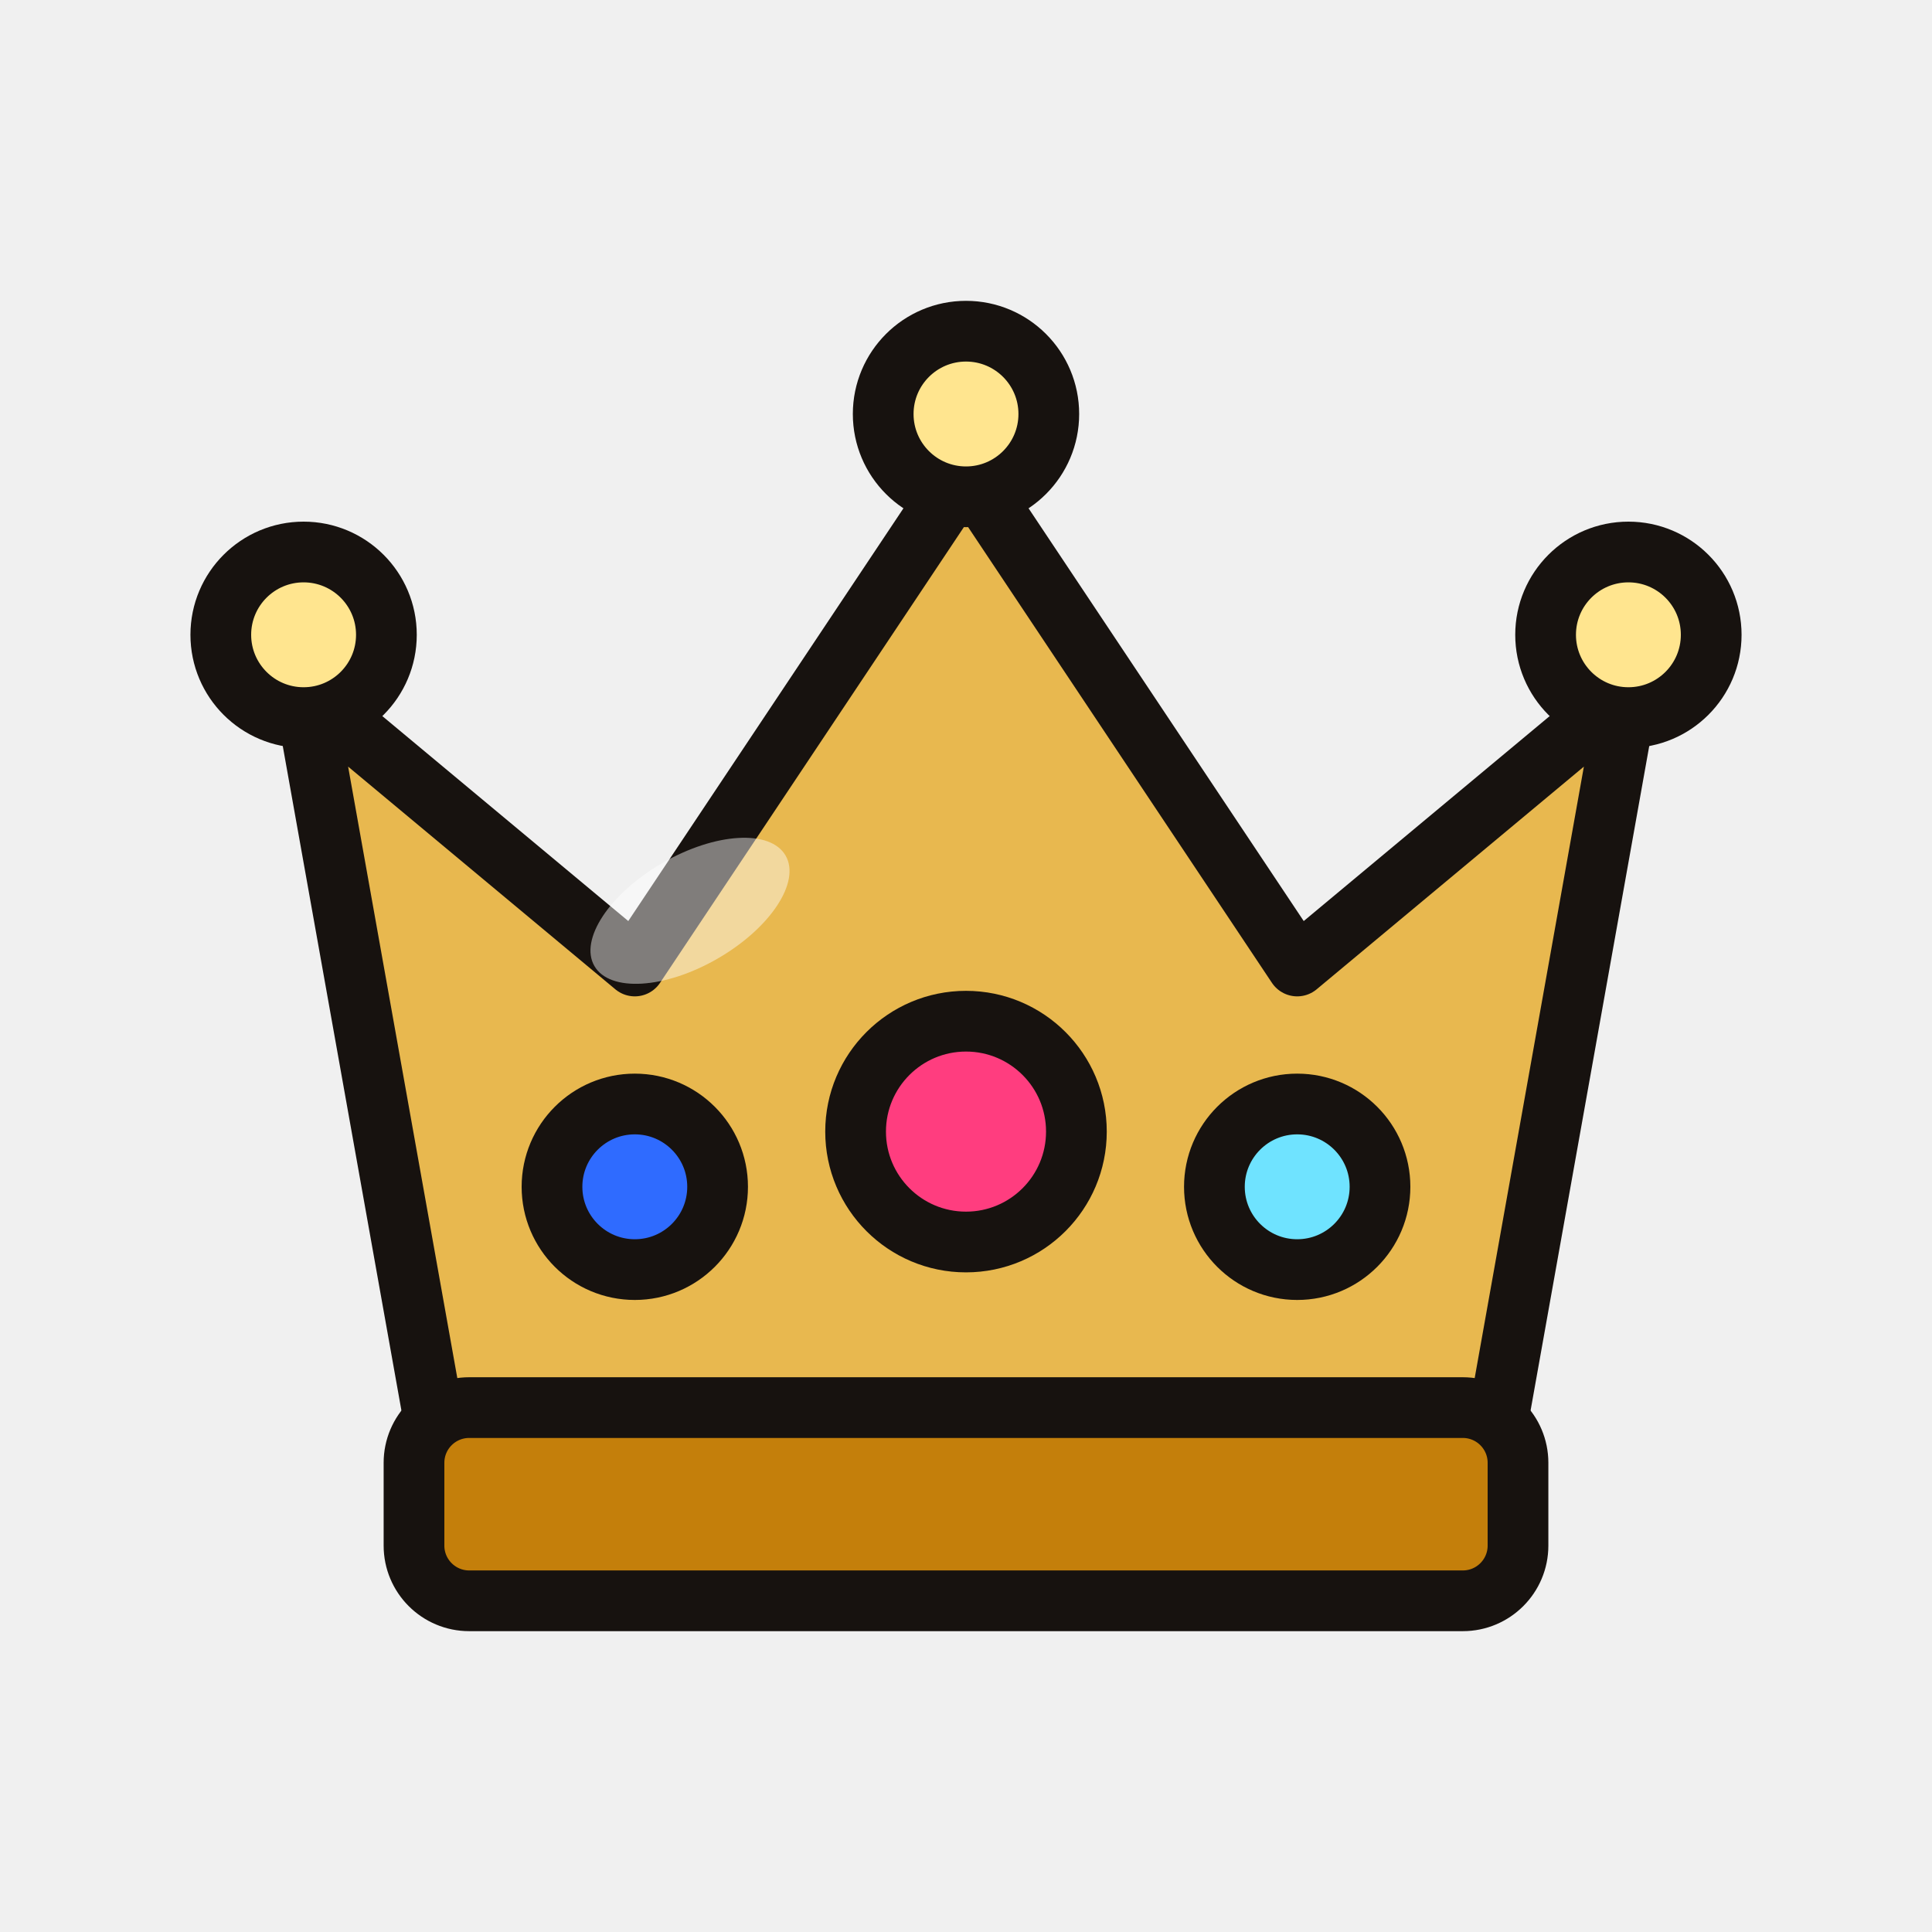
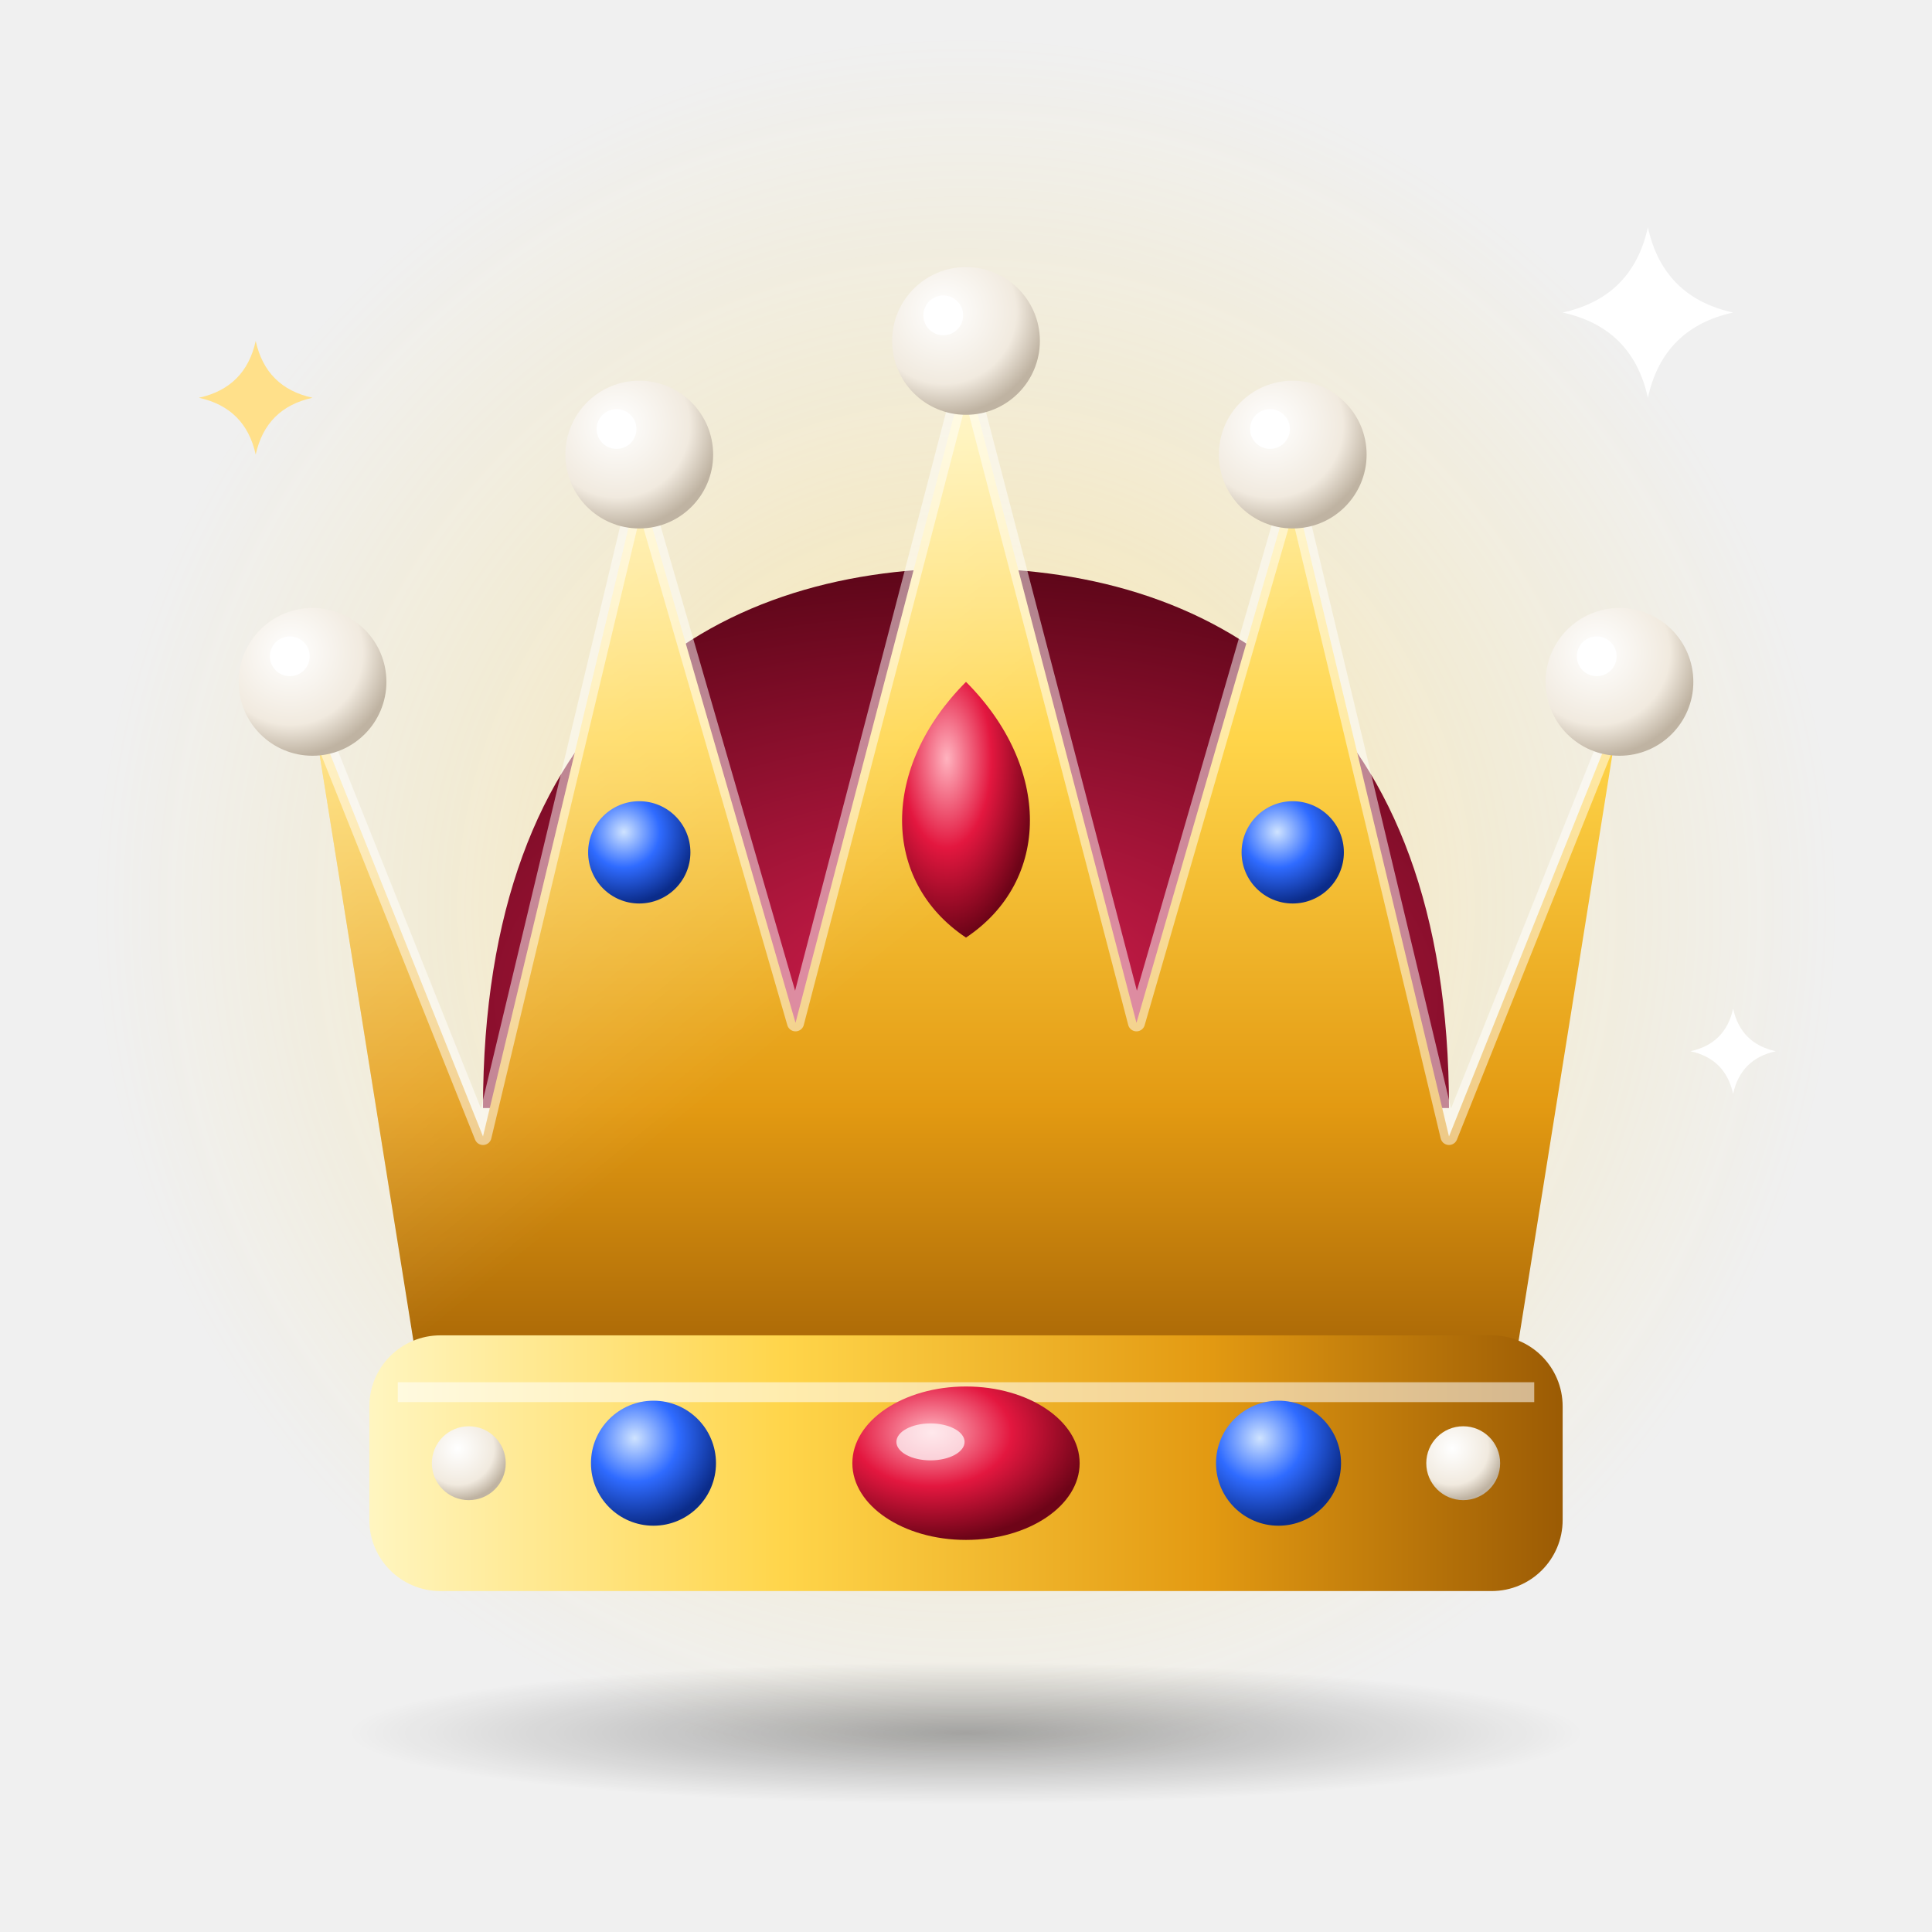
- <svg xmlns="http://www.w3.org/2000/svg" viewBox="-3 -3 70 70">
-   <path d="M8 22l12 10 12-18 12 18 12-10-5 28H13z" fill="#E8B84F" stroke="#17120F" stroke-width="2.2" stroke-linejoin="round" />
-   <rect x="12" y="48" width="40" height="7" rx="2" fill="#C47F0B" stroke="#17120F" stroke-width="2.2" stroke-linejoin="round" />
-   <circle cx="32" cy="38" r="4" fill="#FF3D7F" stroke="#17120F" stroke-width="2.2" stroke-linejoin="round" />
-   <circle cx="20" cy="40" r="3" fill="#2F6BFF" stroke="#17120F" stroke-width="2.2" stroke-linejoin="round" />
-   <circle cx="44" cy="40" r="3" fill="#6FE3FF" stroke="#17120F" stroke-width="2.2" stroke-linejoin="round" />
-   <circle cx="8" cy="20" r="3" fill="#FFE58F" stroke="#17120F" stroke-width="2.2" stroke-linejoin="round" />
-   <circle cx="32" cy="12" r="3" fill="#FFE58F" stroke="#17120F" stroke-width="2.2" stroke-linejoin="round" />
-   <circle cx="56" cy="20" r="3" fill="#FFE58F" stroke="#17120F" stroke-width="2.2" stroke-linejoin="round" />
-   <ellipse cx="22" cy="30" rx="4" ry="2" fill="#fff" opacity=".45" transform="rotate(-30 22 30)" />
+ <svg xmlns="http://www.w3.org/2000/svg" viewBox="-4 -4 136 136">
+   <defs>
+     <radialGradient id="cr_hal" cx="0.5" cy="0.5" r="0.5" fx="0.5" fy="0.5">
+       <stop offset="0" stop-color="#FFD54A" stop-opacity="0.45" />
+       <stop offset="0.6" stop-color="#FFD54A" stop-opacity="0.158" />
+       <stop offset="1" stop-color="#FFD54A" stop-opacity="0" />
+     </radialGradient>
+   </defs>
+   <circle cx="64" cy="60" r="62" fill="url(#cr_hal)" />
+   <defs>
+     <radialGradient id="cr_shd" cx="0.5" cy="0.5" r="0.5" fx="0.5" fy="0.5">
+       <stop offset="0" stop-color="#000" stop-opacity="0.32" />
+       <stop offset="1" stop-color="#000" stop-opacity="0" />
+     </radialGradient>
+   </defs>
+   <ellipse cx="64" cy="118" rx="44" ry="5" fill="url(#cr_shd)" />
+   <defs>
+     <linearGradient id="cr_m" x1="0" y1="0" x2="0" y2="1">
+       <stop offset="0" stop-color="#FFF6C2" />
+       <stop offset="0.35" stop-color="#FFD54A" />
+       <stop offset="0.7" stop-color="#E39A12" />
+       <stop offset="1" stop-color="#9A5A04" />
+     </linearGradient>
+     <linearGradient id="cr_m2" x1="0" y1="0" x2="1" y2="0">
+       <stop offset="0" stop-color="#FFF6C2" />
+       <stop offset="0.35" stop-color="#FFD54A" />
+       <stop offset="0.7" stop-color="#E39A12" />
+       <stop offset="1" stop-color="#9A5A04" />
+     </linearGradient>
+     <radialGradient id="cr_v" cx="0.5" cy="0.8" r="0.8" fx="0.5" fy="0.8">
+       <stop offset="0" stop-color="#D41E4D" />
+       <stop offset="1" stop-color="#5E0619" />
+     </radialGradient>
+     <radialGradient id="cr_g" cx="0.35" cy="0.3" r="0.7" fx="0.35" fy="0.3">
+       <stop offset="0" stop-color="#FFB3BF" />
+       <stop offset="0.5" stop-color="#E3173F" />
+       <stop offset="1" stop-color="#6E0418" />
+     </radialGradient>
+     <radialGradient id="cr_g2" cx="0.35" cy="0.3" r="0.7" fx="0.35" fy="0.3">
+       <stop offset="0" stop-color="#CFE3FF" />
+       <stop offset="0.5" stop-color="#2F6BFF" />
+       <stop offset="1" stop-color="#0B2C8A" />
+     </radialGradient>
+     <radialGradient id="cr_pr" cx="0.35" cy="0.3" r="0.7" fx="0.35" fy="0.3">
+       <stop offset="0" stop-color="#FFFFFF" />
+       <stop offset="0.7" stop-color="#F1EADF" />
+       <stop offset="1" stop-color="#BFB3A2" />
+     </radialGradient>
+     <linearGradient id="cr_sh" x1="0" y1="0" x2="1" y2="1">
+       <stop offset="0" stop-color="#fff" stop-opacity="0.55" />
+       <stop offset="0.5" stop-color="#fff" stop-opacity="0" />
+     </linearGradient>
+   </defs>
+   <path d="M30 74C30 46 46 36 64 36 82 36 98 46 98 74Z" fill="url(#cr_v)" />
+   <path d="M18 46L30 76 41 30 52 68 64 22 76 68 87 30 98 76 110 46 102 96H26Z" fill="url(#cr_m)" />
+   <path d="M18 46L30 76 41 30 52 68 64 22 76 68 87 30 98 76 110 46 102 96H26Z" fill="url(#cr_sh)" />
+   <path d="M18 46L30 76 41 30 52 68 64 22 76 68 87 30 98 76 110 46" stroke="#fff" stroke-opacity=".5" stroke-width="1.2" fill="none" stroke-linejoin="round" />
+   <rect x="22" y="90" width="84" height="18" rx="5" fill="url(#cr_m2)" />
+   <path d="M24 94H104" stroke="#fff" stroke-opacity=".55" stroke-width="1.4" />
+   <ellipse cx="64" cy="99" rx="8" ry="5.4" fill="url(#cr_g)" />
+   <circle cx="42" cy="99" r="4.4" fill="url(#cr_g2)" />
+   <circle cx="86" cy="99" r="4.4" fill="url(#cr_g2)" />
+   <circle cx="29" cy="99" r="2.6" fill="url(#cr_pr)" />
+   <circle cx="99" cy="99" r="2.6" fill="url(#cr_pr)" />
+   <path d="M64 44C70 50 70 58 64 62 58 58 58 50 64 44Z" fill="url(#cr_g)" />
+   <circle cx="41" cy="56" r="3.6" fill="url(#cr_g2)" />
+   <circle cx="87" cy="56" r="3.6" fill="url(#cr_g2)" />
+   <circle cx="18" cy="44" r="5.2" fill="url(#cr_pr)" />
+   <circle cx="16.4" cy="42.2" r="1.4" fill="#fff" />
+   <circle cx="41" cy="28" r="5.2" fill="url(#cr_pr)" />
+   <circle cx="39.4" cy="26.2" r="1.4" fill="#fff" />
+   <circle cx="64" cy="20" r="5.2" fill="url(#cr_pr)" />
+   <circle cx="62.4" cy="18.2" r="1.4" fill="#fff" />
+   <circle cx="87" cy="28" r="5.2" fill="url(#cr_pr)" />
+   <circle cx="85.4" cy="26.2" r="1.4" fill="#fff" />
+   <circle cx="110" cy="44" r="5.2" fill="url(#cr_pr)" />
+   <circle cx="108.4" cy="42.2" r="1.4" fill="#fff" />
+   <ellipse cx="61.5" cy="97.5" rx="2.4" ry="1.3" fill="#fff" opacity=".7" />
+   <path d="M112 12 Q113.08 16.92 118 18 Q113.08 19.08 112 24 Q110.92 19.08 106 18 Q110.92 16.92 112 12Z" fill="#FFFFFF" opacity="1" />
+   <path d="M14 20 Q14.72 23.28 18 24 Q14.72 24.72 14 28 Q13.28 24.72 10 24 Q13.28 23.28 14 20Z" fill="#FFE08A" opacity="1" />
+   <path d="M118 67 Q118.54 69.46 121 70 Q118.54 70.54 118 73 Q117.46 70.54 115 70 Q117.46 69.46 118 67Z" fill="#FFFFFF" opacity="1" />
</svg>
